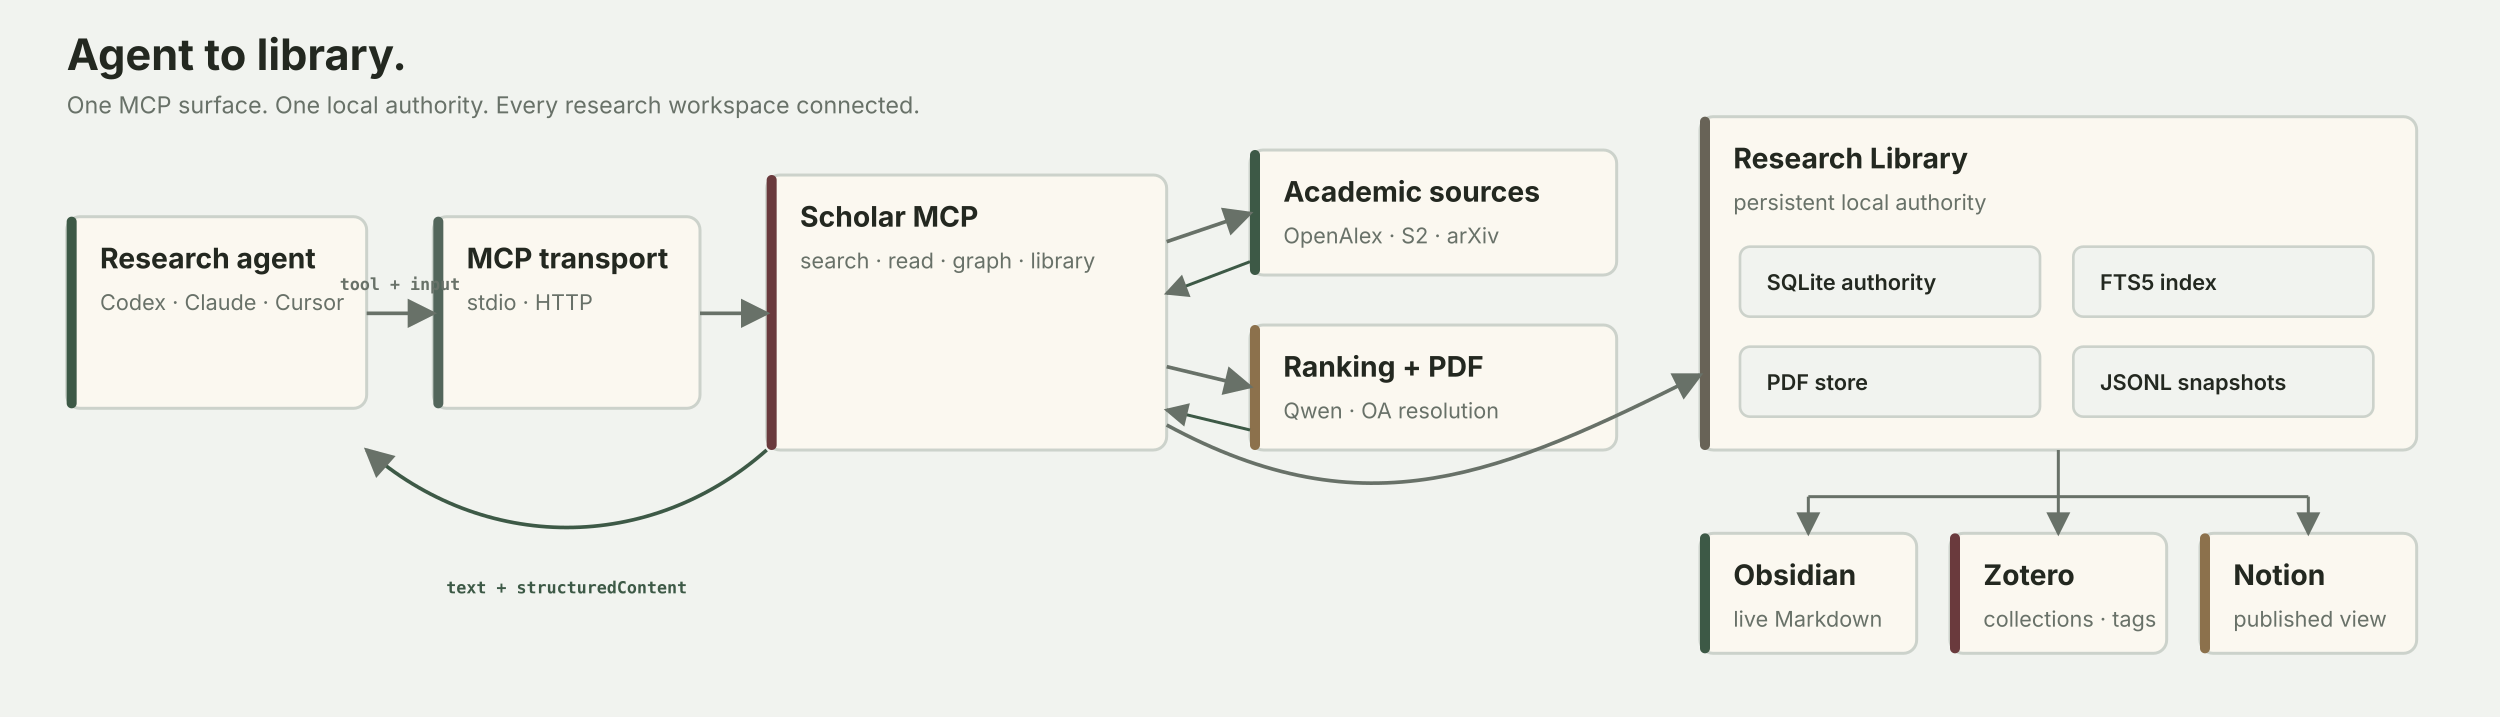
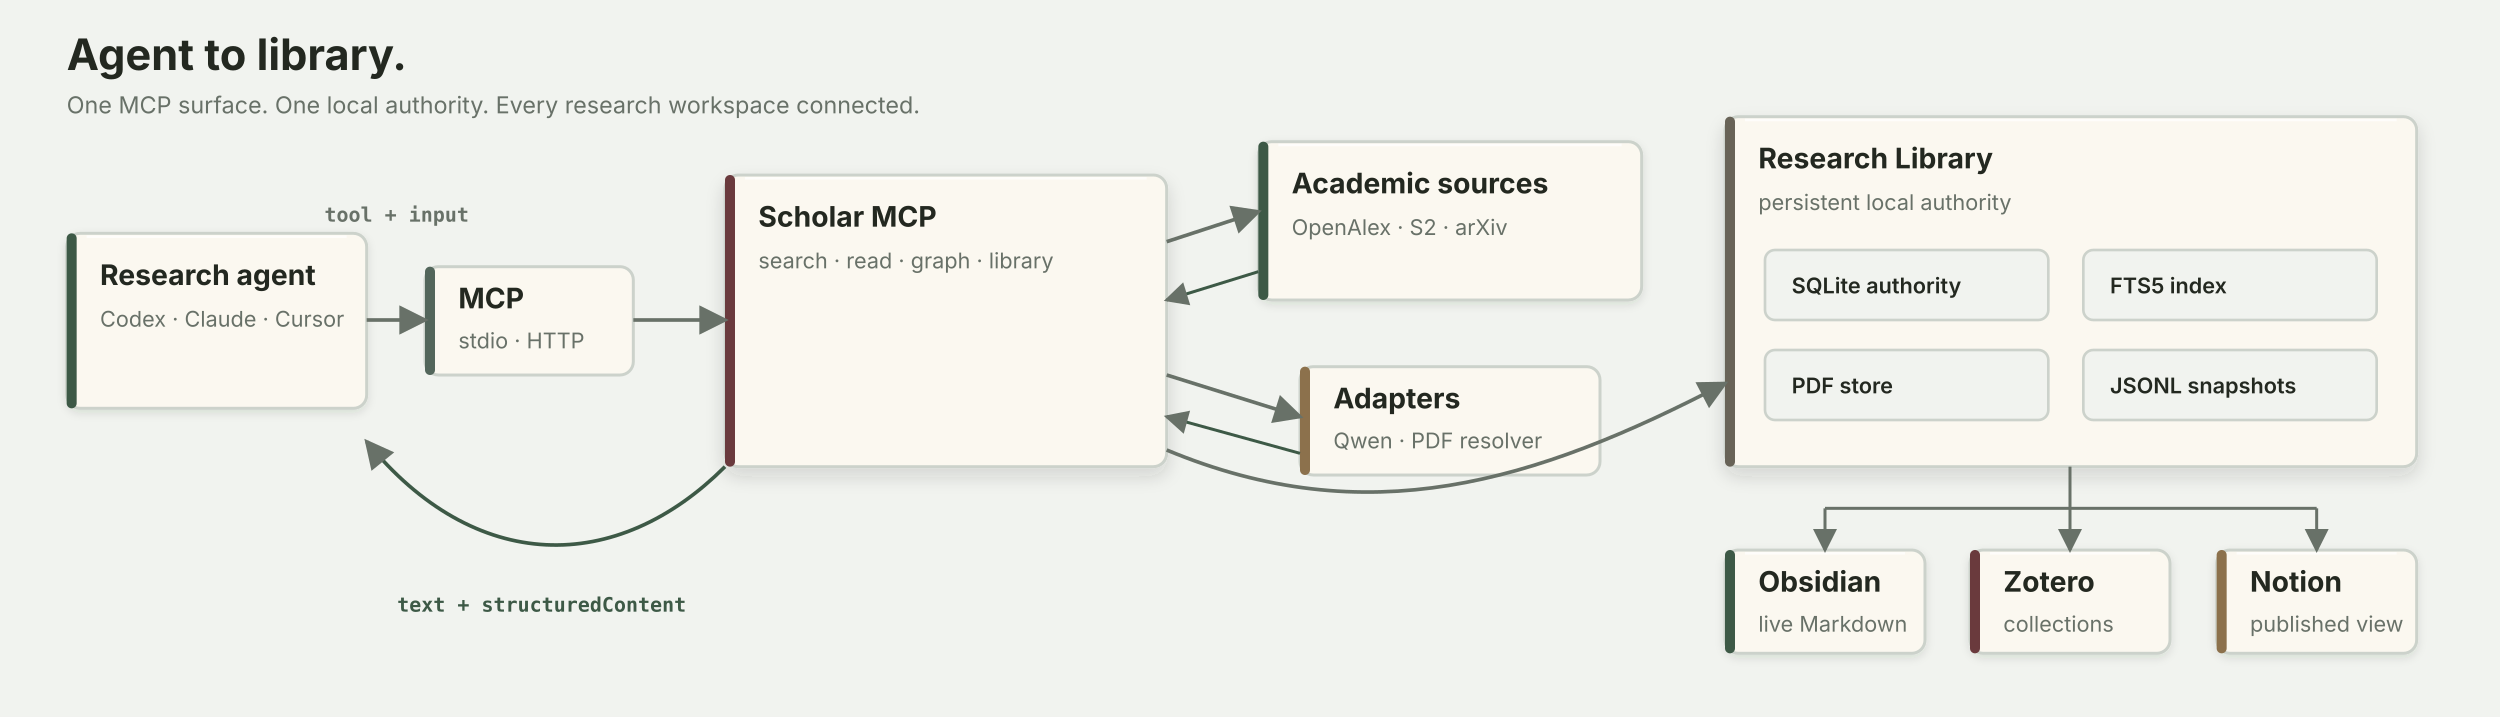
<svg xmlns="http://www.w3.org/2000/svg" width="1500" height="430" viewBox="0 0 1500 430" role="img">
  <rect width="100%" height="100%" fill="#F1F3EF" />
  <text x="40.0" y="42.0" font-family="Inter, IBM Plex Sans, ui-sans-serif, system-ui, sans-serif" font-size="26" font-weight="650" fill="#232820" text-anchor="start">Agent to library.</text>
  <text x="40.0" y="68.0" font-family="Inter, IBM Plex Sans, ui-sans-serif, system-ui, sans-serif" font-size="14" font-weight="400" fill="#687168" text-anchor="start">One MCP surface. One local authority. Every research workspace connected.</text>
  <defs>
+     <filter id="shadow-low" x="-20%" y="-25%" width="140%" height="165%">
+       <feDropShadow dx="0" dy="2" stdDeviation="2.5" flood-color="#233028" flood-opacity="0.11" />
+     </filter>
+     <filter id="shadow-raised" x="-20%" y="-25%" width="140%" height="170%">
+       <feDropShadow dx="0" dy="5" stdDeviation="5" flood-color="#233028" flood-opacity="0.15" />
+     </filter>
    <marker id="runtime-arrow" markerWidth="8" markerHeight="8" refX="7" refY="4" orient="auto">
      <path d="M0,0 L8,4 L0,8 Z" fill="#687168" />
    </marker>
  </defs>
-   <rect x="40" y="130" width="180" height="115" rx="8" fill="#FBF8F0" stroke="#CCD2CB" stroke-width="1.8" />
-   <rect x="40" y="130" width="6" height="115" rx="3" fill="#3D5946" />
-   <text x="60.0" y="161.0" font-family="Inter, IBM Plex Sans, ui-sans-serif, system-ui, sans-serif" font-size="17" font-weight="650" fill="#232820" text-anchor="start">Research agent</text>
-   <text x="60.0" y="186.0" font-family="Inter, IBM Plex Sans, ui-sans-serif, system-ui, sans-serif" font-size="13" font-weight="400" fill="#687168" text-anchor="start">Codex · Claude · Cursor</text>
-   <rect x="260" y="130" width="160" height="115" rx="8" fill="#FBF8F0" stroke="#CCD2CB" stroke-width="1.8" />
-   <rect x="260" y="130" width="6" height="115" rx="3" fill="#53665B" />
-   <text x="280.0" y="161.0" font-family="Inter, IBM Plex Sans, ui-sans-serif, system-ui, sans-serif" font-size="17" font-weight="650" fill="#232820" text-anchor="start">MCP transport</text>
-   <text x="280.0" y="186.0" font-family="Inter, IBM Plex Sans, ui-sans-serif, system-ui, sans-serif" font-size="13" font-weight="400" fill="#687168" text-anchor="start">stdio · HTTP</text>
-   <rect x="460" y="105" width="240" height="165" rx="8" fill="#FBF8F0" stroke="#CCD2CB" stroke-width="1.8" />
-   <rect x="460" y="105" width="6" height="165" rx="3" fill="#6A3A3D" />
-   <text x="480.0" y="136.0" font-family="Inter, IBM Plex Sans, ui-sans-serif, system-ui, sans-serif" font-size="17" font-weight="650" fill="#232820" text-anchor="start">Scholar MCP</text>
-   <text x="480.0" y="161.0" font-family="Inter, IBM Plex Sans, ui-sans-serif, system-ui, sans-serif" font-size="13" font-weight="400" fill="#687168" text-anchor="start">search · read · graph · library</text>
-   <rect x="750" y="90" width="220" height="75" rx="8" fill="#FBF8F0" stroke="#CCD2CB" stroke-width="1.8" />
-   <rect x="750" y="90" width="6" height="75" rx="3" fill="#3D5946" />
-   <text x="770.0" y="121.0" font-family="Inter, IBM Plex Sans, ui-sans-serif, system-ui, sans-serif" font-size="17" font-weight="650" fill="#232820" text-anchor="start">Academic sources</text>
-   <text x="770.0" y="146.0" font-family="Inter, IBM Plex Sans, ui-sans-serif, system-ui, sans-serif" font-size="13" font-weight="400" fill="#687168" text-anchor="start">OpenAlex · S2 · arXiv</text>
-   <rect x="750" y="195" width="220" height="75" rx="8" fill="#FBF8F0" stroke="#CCD2CB" stroke-width="1.8" />
-   <rect x="750" y="195" width="6" height="75" rx="3" fill="#8C714C" />
-   <text x="770.0" y="226.0" font-family="Inter, IBM Plex Sans, ui-sans-serif, system-ui, sans-serif" font-size="17" font-weight="650" fill="#232820" text-anchor="start">Ranking + PDF</text>
-   <text x="770.0" y="251.0" font-family="Inter, IBM Plex Sans, ui-sans-serif, system-ui, sans-serif" font-size="13" font-weight="400" fill="#687168" text-anchor="start">Qwen · OA resolution</text>
-   <rect x="1020" y="70" width="430" height="200" rx="8" fill="#FBF8F0" stroke="#CCD2CB" stroke-width="1.8" />
-   <rect x="1020" y="70" width="6" height="200" rx="3" fill="#686357" />
-   <text x="1040.0" y="101.0" font-family="Inter, IBM Plex Sans, ui-sans-serif, system-ui, sans-serif" font-size="17" font-weight="650" fill="#232820" text-anchor="start">Research Library</text>
-   <text x="1040.0" y="126.0" font-family="Inter, IBM Plex Sans, ui-sans-serif, system-ui, sans-serif" font-size="13" font-weight="400" fill="#687168" text-anchor="start">persistent local authority</text>
-   <rect x="1020" y="320" width="130" height="72" rx="8" fill="#FBF8F0" stroke="#CCD2CB" stroke-width="1.8" />
-   <rect x="1020" y="320" width="6" height="72" rx="3" fill="#3D5946" />
-   <text x="1040.0" y="351.0" font-family="Inter, IBM Plex Sans, ui-sans-serif, system-ui, sans-serif" font-size="17" font-weight="650" fill="#232820" text-anchor="start">Obsidian</text>
-   <text x="1040.0" y="376.0" font-family="Inter, IBM Plex Sans, ui-sans-serif, system-ui, sans-serif" font-size="13" font-weight="400" fill="#687168" text-anchor="start">live Markdown</text>
-   <rect x="1170" y="320" width="130" height="72" rx="8" fill="#FBF8F0" stroke="#CCD2CB" stroke-width="1.8" />
-   <rect x="1170" y="320" width="6" height="72" rx="3" fill="#6A3A3D" />
-   <text x="1190.0" y="351.0" font-family="Inter, IBM Plex Sans, ui-sans-serif, system-ui, sans-serif" font-size="17" font-weight="650" fill="#232820" text-anchor="start">Zotero</text>
-   <text x="1190.0" y="376.0" font-family="Inter, IBM Plex Sans, ui-sans-serif, system-ui, sans-serif" font-size="13" font-weight="400" fill="#687168" text-anchor="start">collections · tags</text>
-   <rect x="1320" y="320" width="130" height="72" rx="8" fill="#FBF8F0" stroke="#CCD2CB" stroke-width="1.8" />
-   <rect x="1320" y="320" width="6" height="72" rx="3" fill="#8C714C" />
-   <text x="1340.0" y="351.0" font-family="Inter, IBM Plex Sans, ui-sans-serif, system-ui, sans-serif" font-size="17" font-weight="650" fill="#232820" text-anchor="start">Notion</text>
-   <text x="1340.0" y="376.0" font-family="Inter, IBM Plex Sans, ui-sans-serif, system-ui, sans-serif" font-size="13" font-weight="400" fill="#687168" text-anchor="start">published view</text>
-   <rect x="1044" y="148" width="180" height="42" rx="6" fill="#F1F3EF" stroke="#CCD2CB" stroke-width="1.6" />
-   <text x="1060.0" y="174.0" font-family="Inter, IBM Plex Sans, ui-sans-serif, system-ui, sans-serif" font-size="13" font-weight="600" fill="#232820" text-anchor="start">SQLite authority</text>
-   <rect x="1244" y="148" width="180" height="42" rx="6" fill="#F1F3EF" stroke="#CCD2CB" stroke-width="1.6" />
-   <text x="1260.0" y="174.0" font-family="Inter, IBM Plex Sans, ui-sans-serif, system-ui, sans-serif" font-size="13" font-weight="600" fill="#232820" text-anchor="start">FTS5 index</text>
-   <rect x="1044" y="208" width="180" height="42" rx="6" fill="#F1F3EF" stroke="#CCD2CB" stroke-width="1.6" />
-   <text x="1060.0" y="234.0" font-family="Inter, IBM Plex Sans, ui-sans-serif, system-ui, sans-serif" font-size="13" font-weight="600" fill="#232820" text-anchor="start">PDF store</text>
-   <rect x="1244" y="208" width="180" height="42" rx="6" fill="#F1F3EF" stroke="#CCD2CB" stroke-width="1.6" />
-   <text x="1260.0" y="234.0" font-family="Inter, IBM Plex Sans, ui-sans-serif, system-ui, sans-serif" font-size="13" font-weight="600" fill="#232820" text-anchor="start">JSONL snapshots</text>
-   <path d="M220 188 L260 188" fill="none" stroke="#687168" stroke-width="2.2" marker-end="url(#runtime-arrow)" />
-   <path d="M420 188 L460 188" fill="none" stroke="#687168" stroke-width="2.2" marker-end="url(#runtime-arrow)" />
-   <path d="M700 145 L750 128" fill="none" stroke="#687168" stroke-width="2.2" marker-end="url(#runtime-arrow)" />
-   <path d="M750 157 L700 176" fill="none" stroke="#3D5946" stroke-width="1.8" marker-end="url(#runtime-arrow)" />
-   <path d="M700 220 L750 232" fill="none" stroke="#687168" stroke-width="2.2" marker-end="url(#runtime-arrow)" />
-   <path d="M750 258 L700 246" fill="none" stroke="#3D5946" stroke-width="1.8" marker-end="url(#runtime-arrow)" />
-   <path d="M700 255 C820 320, 900 285, 1020 225" fill="none" stroke="#687168" stroke-width="2.2" marker-end="url(#runtime-arrow)" />
-   <path d="M460 270 C390 332, 290 332, 220 270" fill="none" stroke="#3D5946" stroke-width="2.2" marker-end="url(#runtime-arrow)" />
-   <text x="240.0" y="174.0" font-family="IBM Plex Mono, SFMono-Regular, Consolas, monospace" font-size="10" font-weight="600" fill="#687168" text-anchor="middle">tool + input</text>
-   <text x="340.0" y="356.0" font-family="IBM Plex Mono, SFMono-Regular, Consolas, monospace" font-size="10" font-weight="600" fill="#3D5946" text-anchor="middle">text + structuredContent</text>
-   <path d="M1235 270 L1235 298" fill="none" stroke="#687168" stroke-width="1.8" />
-   <path d="M1085 298 L1385 298" fill="none" stroke="#687168" stroke-width="1.8" />
-   <path d="M1085 298 L1085 320" fill="none" stroke="#687168" stroke-width="1.8" marker-end="url(#runtime-arrow)" />
-   <path d="M1235 298 L1235 320" fill="none" stroke="#687168" stroke-width="1.8" marker-end="url(#runtime-arrow)" />
-   <path d="M1385 298 L1385 320" fill="none" stroke="#687168" stroke-width="1.8" marker-end="url(#runtime-arrow)" />
+   <rect x="40" y="140" width="180" height="105" rx="8" fill="#FBF8F0" stroke="#CCD2CB" stroke-width="1.8" filter="url(#shadow-low)" />
+   <rect x="40" y="140" width="6" height="105" rx="3" fill="#3D5946" />
+   <path d="M 52 142 H 208" stroke="#FFFFFF" stroke-width="1.5" opacity="0.72" />
+   <text x="60.0" y="171.0" font-family="Inter, IBM Plex Sans, ui-sans-serif, system-ui, sans-serif" font-size="17" font-weight="650" fill="#232820" text-anchor="start">Research agent</text>
+   <text x="60.0" y="196.0" font-family="Inter, IBM Plex Sans, ui-sans-serif, system-ui, sans-serif" font-size="13" font-weight="400" fill="#687168" text-anchor="start">Codex · Claude · Cursor</text>
+   <rect x="255" y="160" width="125" height="65" rx="8" fill="#FBF8F0" stroke="#CCD2CB" stroke-width="1.8" />
+   <rect x="255" y="160" width="6" height="65" rx="3" fill="#53665B" />
+   <text x="275.0" y="185.0" font-family="Inter, IBM Plex Sans, ui-sans-serif, system-ui, sans-serif" font-size="17" font-weight="650" fill="#232820" text-anchor="start">MCP</text>
+   <text x="275.0" y="209.0" font-family="Inter, IBM Plex Sans, ui-sans-serif, system-ui, sans-serif" font-size="13" font-weight="400" fill="#687168" text-anchor="start">stdio · HTTP</text>
+   <rect x="435" y="105" width="265" height="175" rx="8" fill="#FBF8F0" stroke="#CCD2CB" stroke-width="1.8" filter="url(#shadow-raised)" />
+   <rect x="435" y="105" width="6" height="175" rx="3" fill="#6A3A3D" />
+   <path d="M 447 107 H 688" stroke="#FFFFFF" stroke-width="1.5" opacity="0.72" />
+   <text x="455.0" y="136.0" font-family="Inter, IBM Plex Sans, ui-sans-serif, system-ui, sans-serif" font-size="17" font-weight="650" fill="#232820" text-anchor="start">Scholar MCP</text>
+   <text x="455.0" y="161.0" font-family="Inter, IBM Plex Sans, ui-sans-serif, system-ui, sans-serif" font-size="13" font-weight="400" fill="#687168" text-anchor="start">search · read · graph · library</text>
+   <rect x="755" y="85" width="230" height="95" rx="8" fill="#FBF8F0" stroke="#CCD2CB" stroke-width="1.8" filter="url(#shadow-low)" />
+   <rect x="755" y="85" width="6" height="95" rx="3" fill="#3D5946" />
+   <path d="M 767 87 H 973" stroke="#FFFFFF" stroke-width="1.5" opacity="0.72" />
+   <text x="775.0" y="116.0" font-family="Inter, IBM Plex Sans, ui-sans-serif, system-ui, sans-serif" font-size="17" font-weight="650" fill="#232820" text-anchor="start">Academic sources</text>
+   <text x="775.0" y="141.0" font-family="Inter, IBM Plex Sans, ui-sans-serif, system-ui, sans-serif" font-size="13" font-weight="400" fill="#687168" text-anchor="start">OpenAlex · S2 · arXiv</text>
+   <rect x="780" y="220" width="180" height="65" rx="8" fill="#FBF8F0" stroke="#CCD2CB" stroke-width="1.8" />
+   <rect x="780" y="220" width="6" height="65" rx="3" fill="#8C714C" />
+   <text x="800.0" y="245.0" font-family="Inter, IBM Plex Sans, ui-sans-serif, system-ui, sans-serif" font-size="17" font-weight="650" fill="#232820" text-anchor="start">Adapters</text>
+   <text x="800.0" y="269.0" font-family="Inter, IBM Plex Sans, ui-sans-serif, system-ui, sans-serif" font-size="13" font-weight="400" fill="#687168" text-anchor="start">Qwen · PDF resolver</text>
+   <rect x="1035" y="70" width="415" height="210" rx="8" fill="#FBF8F0" stroke="#CCD2CB" stroke-width="1.8" filter="url(#shadow-raised)" />
+   <rect x="1035" y="70" width="6" height="210" rx="3" fill="#686357" />
+   <path d="M 1047 72 H 1438" stroke="#FFFFFF" stroke-width="1.5" opacity="0.72" />
+   <text x="1055.0" y="101.0" font-family="Inter, IBM Plex Sans, ui-sans-serif, system-ui, sans-serif" font-size="17" font-weight="650" fill="#232820" text-anchor="start">Research Library</text>
+   <text x="1055.0" y="126.0" font-family="Inter, IBM Plex Sans, ui-sans-serif, system-ui, sans-serif" font-size="13" font-weight="400" fill="#687168" text-anchor="start">persistent local authority</text>
+   <rect x="1035" y="330" width="120" height="62" rx="8" fill="#FBF8F0" stroke="#CCD2CB" stroke-width="1.8" filter="url(#shadow-low)" />
+   <rect x="1035" y="330" width="6" height="62" rx="3" fill="#3D5946" />
+   <path d="M 1047 332 H 1143" stroke="#FFFFFF" stroke-width="1.5" opacity="0.72" />
+   <text x="1055.0" y="355.0" font-family="Inter, IBM Plex Sans, ui-sans-serif, system-ui, sans-serif" font-size="17" font-weight="650" fill="#232820" text-anchor="start">Obsidian</text>
+   <text x="1055.0" y="379.0" font-family="Inter, IBM Plex Sans, ui-sans-serif, system-ui, sans-serif" font-size="13" font-weight="400" fill="#687168" text-anchor="start">live Markdown</text>
+   <rect x="1182" y="330" width="120" height="62" rx="8" fill="#FBF8F0" stroke="#CCD2CB" stroke-width="1.8" filter="url(#shadow-low)" />
+   <rect x="1182" y="330" width="6" height="62" rx="3" fill="#6A3A3D" />
+   <path d="M 1194 332 H 1290" stroke="#FFFFFF" stroke-width="1.5" opacity="0.72" />
+   <text x="1202.0" y="355.0" font-family="Inter, IBM Plex Sans, ui-sans-serif, system-ui, sans-serif" font-size="17" font-weight="650" fill="#232820" text-anchor="start">Zotero</text>
+   <text x="1202.0" y="379.0" font-family="Inter, IBM Plex Sans, ui-sans-serif, system-ui, sans-serif" font-size="13" font-weight="400" fill="#687168" text-anchor="start">collections</text>
+   <rect x="1330" y="330" width="120" height="62" rx="8" fill="#FBF8F0" stroke="#CCD2CB" stroke-width="1.8" filter="url(#shadow-low)" />
+   <rect x="1330" y="330" width="6" height="62" rx="3" fill="#8C714C" />
+   <path d="M 1342 332 H 1438" stroke="#FFFFFF" stroke-width="1.5" opacity="0.72" />
+   <text x="1350.0" y="355.0" font-family="Inter, IBM Plex Sans, ui-sans-serif, system-ui, sans-serif" font-size="17" font-weight="650" fill="#232820" text-anchor="start">Notion</text>
+   <text x="1350.0" y="379.0" font-family="Inter, IBM Plex Sans, ui-sans-serif, system-ui, sans-serif" font-size="13" font-weight="400" fill="#687168" text-anchor="start">published view</text>
+   <rect x="1059" y="150" width="170" height="42" rx="6" fill="#F1F3EF" stroke="#CCD2CB" stroke-width="1.6" />
+   <text x="1075.0" y="176.0" font-family="Inter, IBM Plex Sans, ui-sans-serif, system-ui, sans-serif" font-size="13" font-weight="600" fill="#232820" text-anchor="start">SQLite authority</text>
+   <rect x="1250" y="150" width="176" height="42" rx="6" fill="#F1F3EF" stroke="#CCD2CB" stroke-width="1.6" />
+   <text x="1266.0" y="176.0" font-family="Inter, IBM Plex Sans, ui-sans-serif, system-ui, sans-serif" font-size="13" font-weight="600" fill="#232820" text-anchor="start">FTS5 index</text>
+   <rect x="1059" y="210" width="170" height="42" rx="6" fill="#F1F3EF" stroke="#CCD2CB" stroke-width="1.6" />
+   <text x="1075.0" y="236.0" font-family="Inter, IBM Plex Sans, ui-sans-serif, system-ui, sans-serif" font-size="13" font-weight="600" fill="#232820" text-anchor="start">PDF store</text>
+   <rect x="1250" y="210" width="176" height="42" rx="6" fill="#F1F3EF" stroke="#CCD2CB" stroke-width="1.6" />
+   <text x="1266.0" y="236.0" font-family="Inter, IBM Plex Sans, ui-sans-serif, system-ui, sans-serif" font-size="13" font-weight="600" fill="#232820" text-anchor="start">JSONL snapshots</text>
+   <path d="M220 192 L255 192" fill="none" stroke="#687168" stroke-width="2.2" marker-end="url(#runtime-arrow)" />
+   <path d="M380 192 L435 192" fill="none" stroke="#687168" stroke-width="2.2" marker-end="url(#runtime-arrow)" />
+   <path d="M700 145 L755 127" fill="none" stroke="#687168" stroke-width="2.2" marker-end="url(#runtime-arrow)" />
+   <path d="M755 163 L700 180" fill="none" stroke="#3D5946" stroke-width="1.8" marker-end="url(#runtime-arrow)" />
+   <path d="M700 225 L780 250" fill="none" stroke="#687168" stroke-width="2.2" marker-end="url(#runtime-arrow)" />
+   <path d="M780 272 L700 250" fill="none" stroke="#3D5946" stroke-width="1.8" marker-end="url(#runtime-arrow)" />
+   <path d="M700 270 C820 320, 920 290, 1035 230" fill="none" stroke="#687168" stroke-width="2.2" marker-end="url(#runtime-arrow)" />
+   <path d="M435 280 C370 345, 285 345, 220 265" fill="none" stroke="#3D5946" stroke-width="2.2" marker-end="url(#runtime-arrow)" />
+   <text x="238.0" y="133.0" font-family="IBM Plex Mono, SFMono-Regular, Consolas, monospace" font-size="12" font-weight="600" fill="#687168" text-anchor="middle">tool + input</text>
+   <text x="325.0" y="367.0" font-family="IBM Plex Mono, SFMono-Regular, Consolas, monospace" font-size="12" font-weight="600" fill="#3D5946" text-anchor="middle">text + structuredContent</text>
+   <path d="M1242 280 L1242 305" fill="none" stroke="#687168" stroke-width="1.8" />
+   <path d="M1095 305 L1390 305" fill="none" stroke="#687168" stroke-width="1.8" />
+   <path d="M1095 305 L1095 330" fill="none" stroke="#687168" stroke-width="1.8" marker-end="url(#runtime-arrow)" />
+   <path d="M1242 305 L1242 330" fill="none" stroke="#687168" stroke-width="1.8" marker-end="url(#runtime-arrow)" />
+   <path d="M1390 305 L1390 330" fill="none" stroke="#687168" stroke-width="1.8" marker-end="url(#runtime-arrow)" />
</svg>
